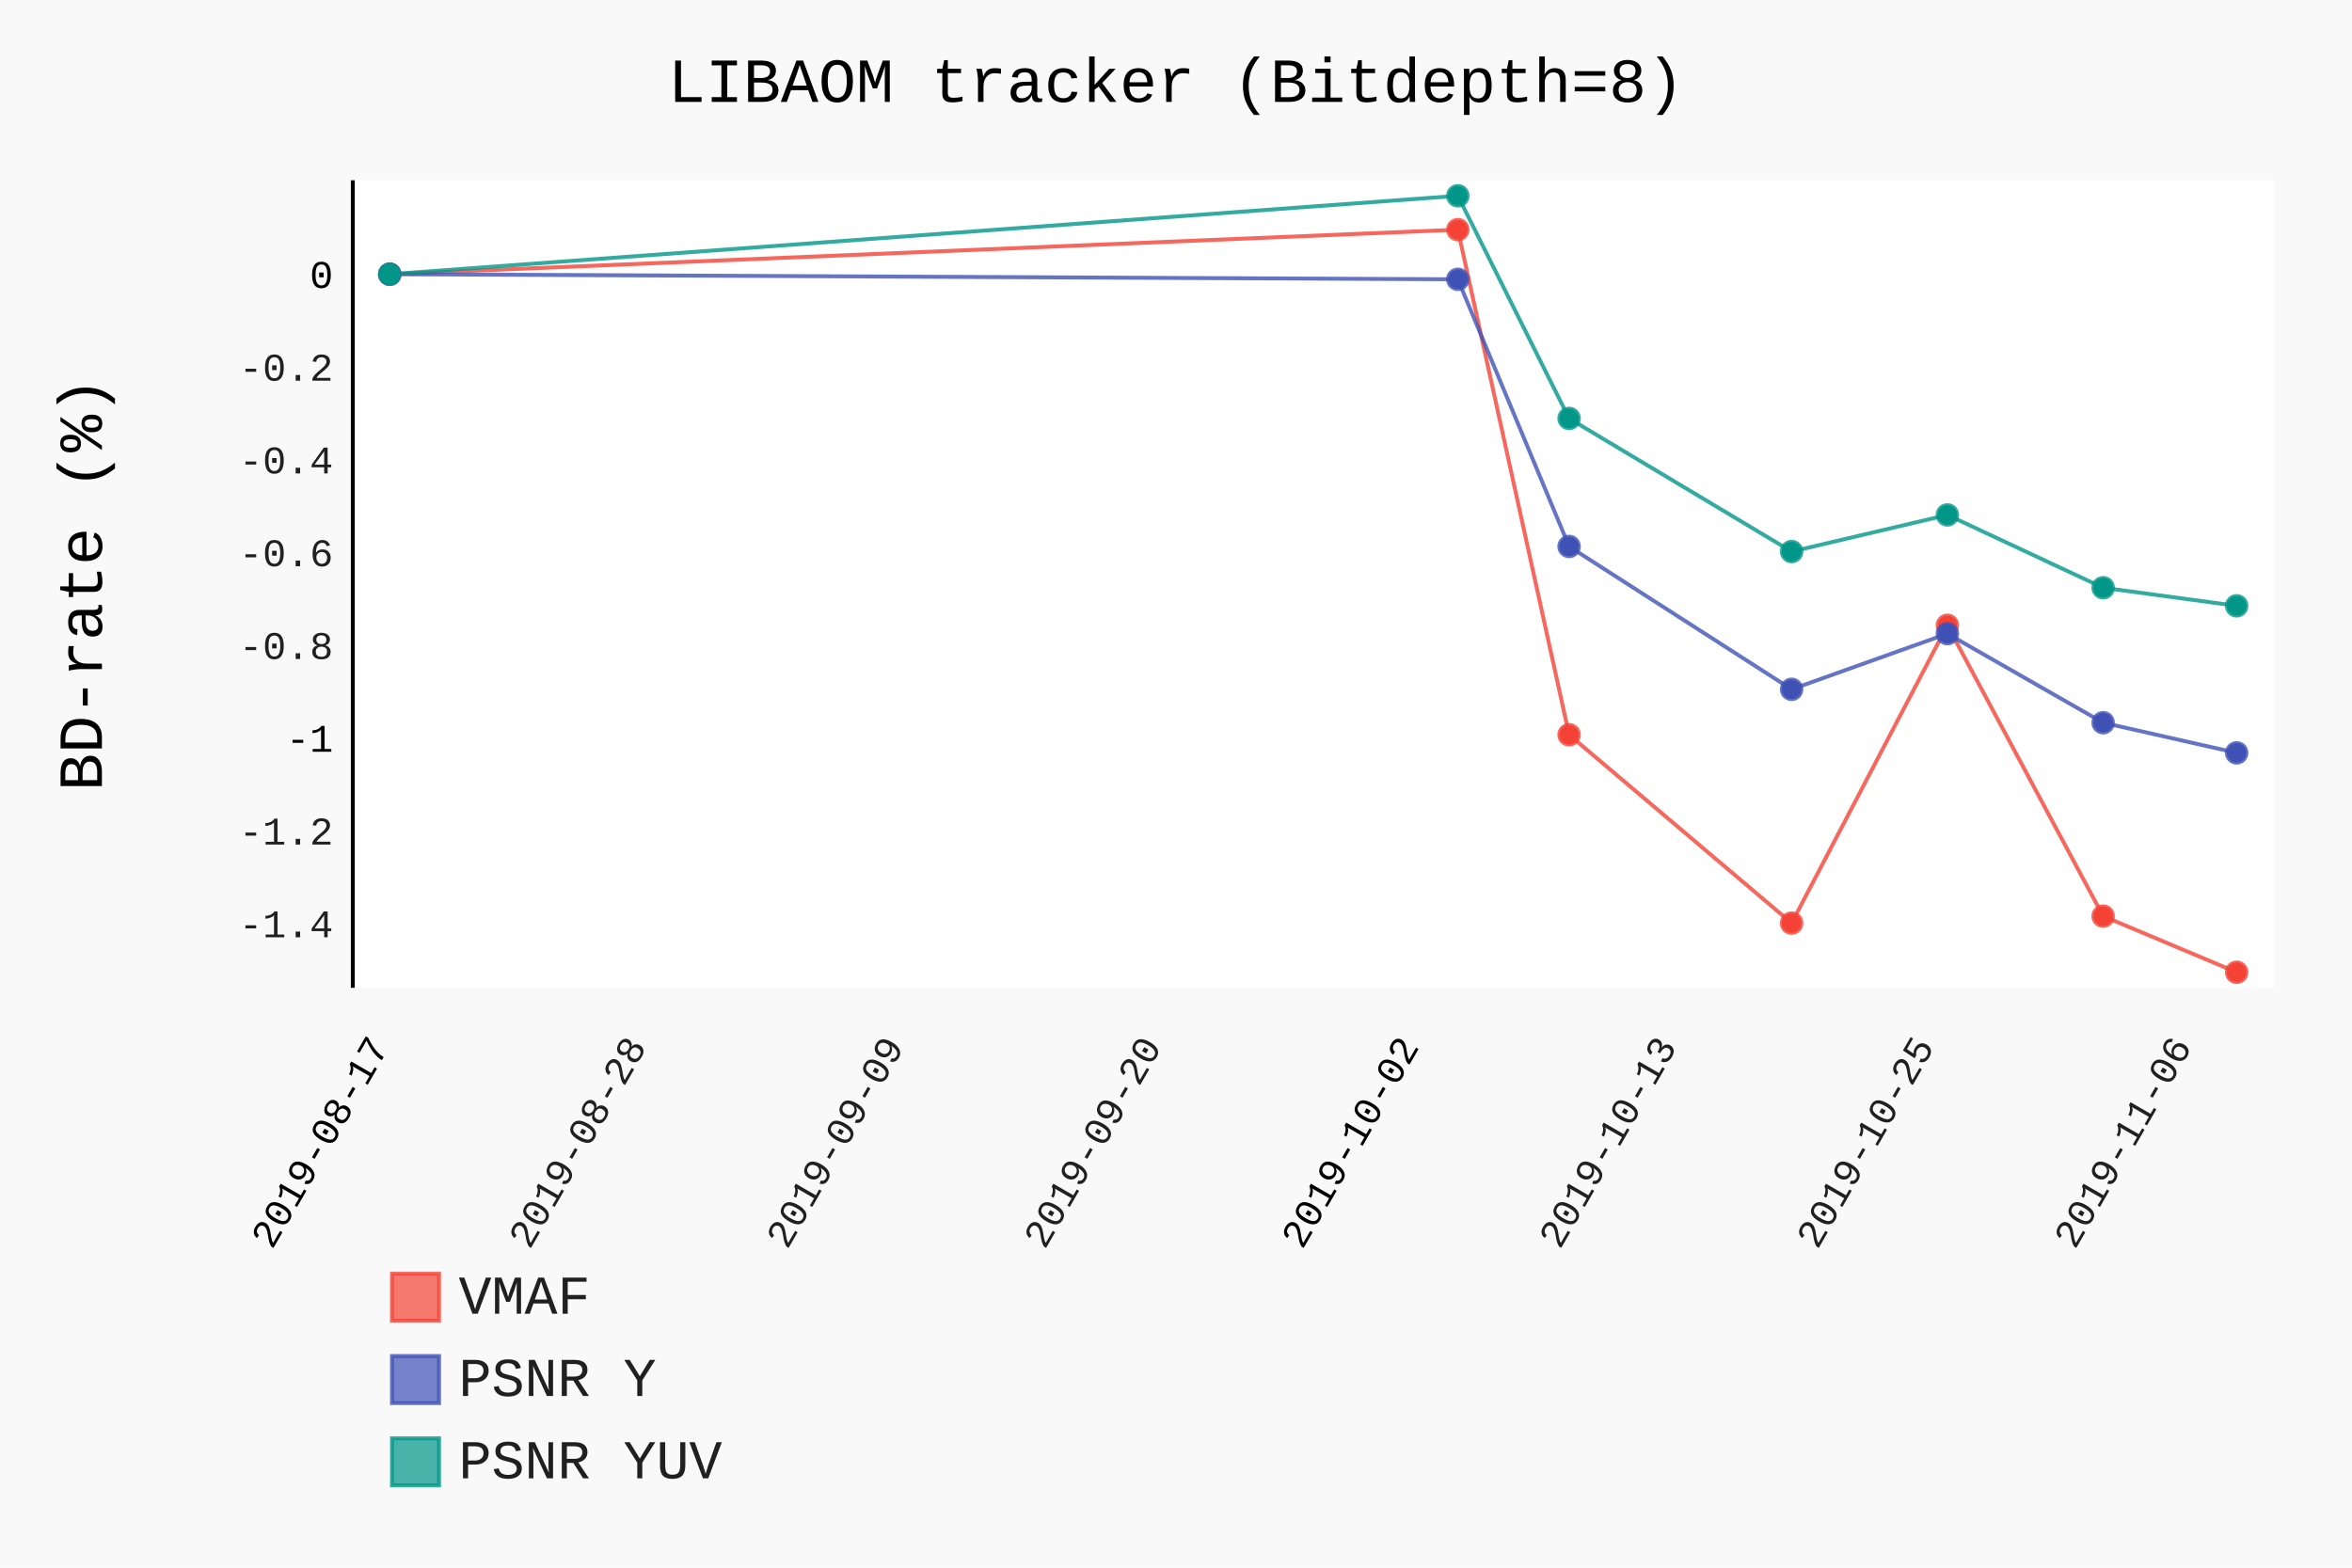
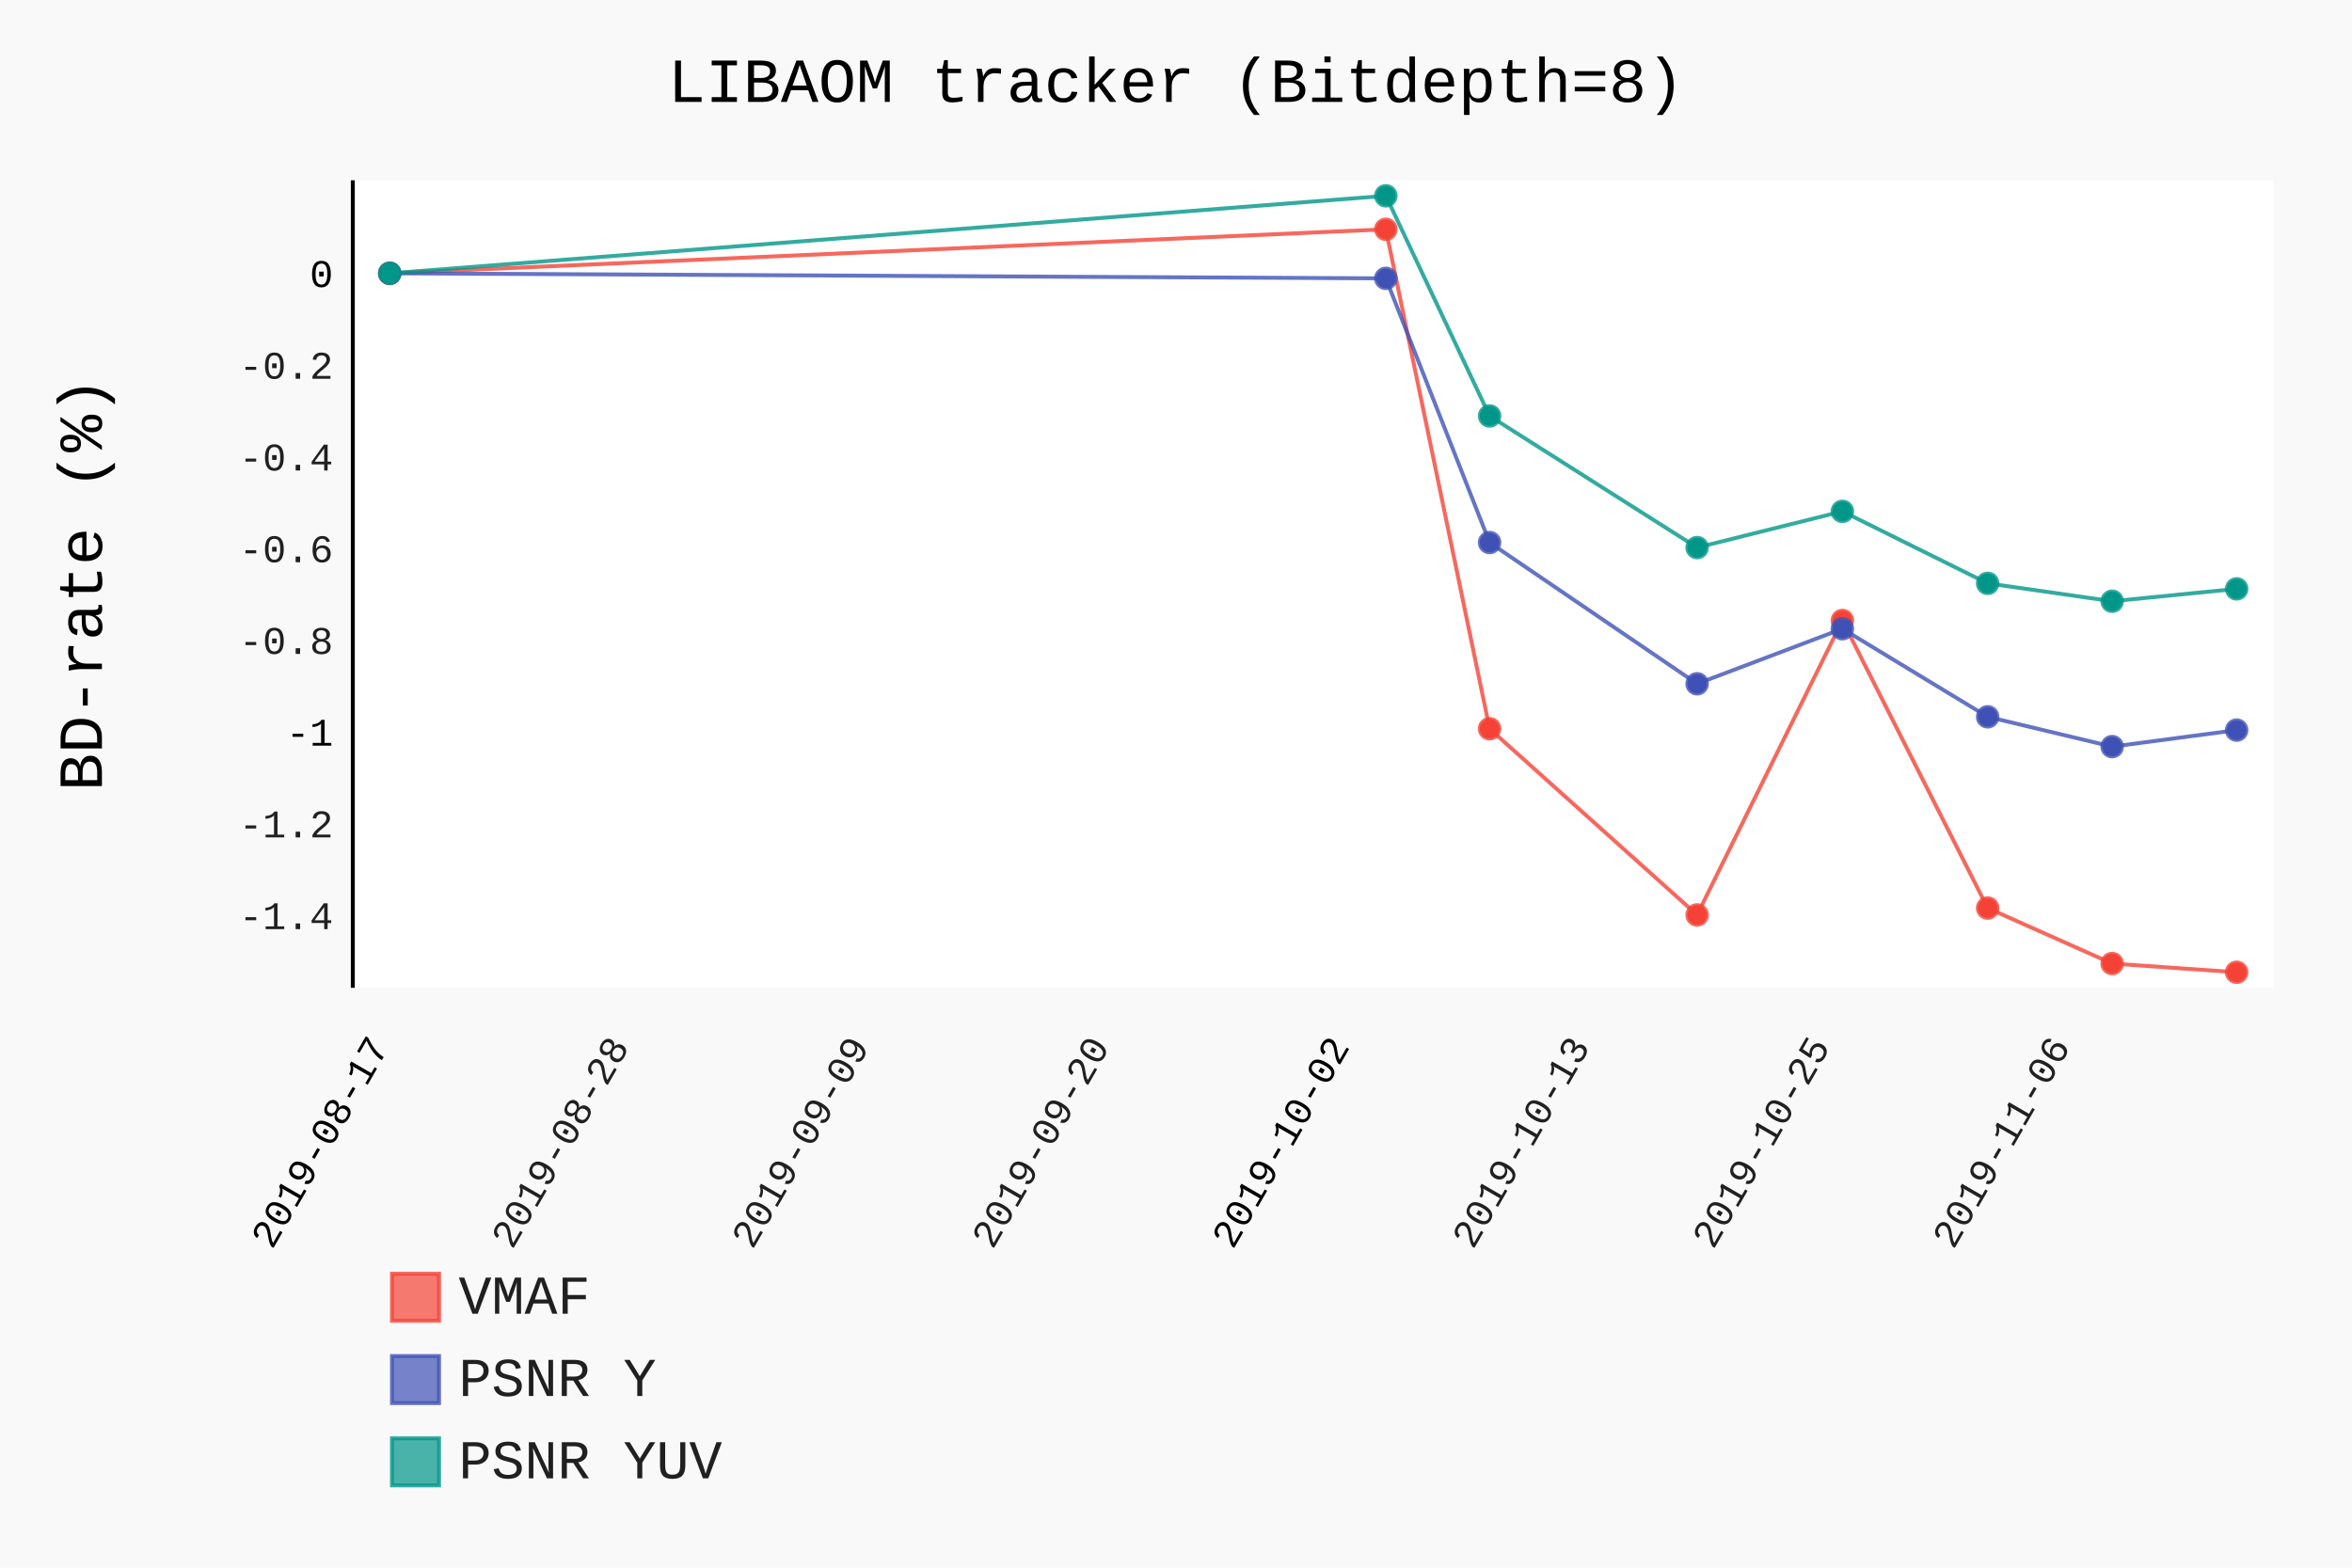
- <svg xmlns="http://www.w3.org/2000/svg" class="pygal-chart" id="chart-b452d7fc-cb05-4ec4-8224-08b98bbc4a3a" viewBox="0 0 600 400">
+ <svg xmlns="http://www.w3.org/2000/svg" class="pygal-chart" id="chart-ed2e4fee-1f90-41e0-b9ff-7b177a95ac5b" viewBox="0 0 600 400">
  <defs>
-     <style type="text/css">#chart-b452d7fc-cb05-4ec4-8224-08b98bbc4a3a{-webkit-user-select:none;-webkit-font-smoothing:antialiased;font-family:Consolas,"Liberation Mono",Menlo,Courier,monospace}#chart-b452d7fc-cb05-4ec4-8224-08b98bbc4a3a .title{font-family:Consolas,"Liberation Mono",Menlo,Courier,monospace;font-size:16px}#chart-b452d7fc-cb05-4ec4-8224-08b98bbc4a3a .legends .legend text{font-family:Consolas,"Liberation Mono",Menlo,Courier,monospace;font-size:14px}#chart-b452d7fc-cb05-4ec4-8224-08b98bbc4a3a .axis text{font-family:Consolas,"Liberation Mono",Menlo,Courier,monospace;font-size:10px}#chart-b452d7fc-cb05-4ec4-8224-08b98bbc4a3a .axis text.major{font-family:Consolas,"Liberation Mono",Menlo,Courier,monospace;font-size:10px}#chart-b452d7fc-cb05-4ec4-8224-08b98bbc4a3a .text-overlay text.value{font-family:Consolas,"Liberation Mono",Menlo,Courier,monospace;font-size:16px}#chart-b452d7fc-cb05-4ec4-8224-08b98bbc4a3a .text-overlay text.label{font-family:Consolas,"Liberation Mono",Menlo,Courier,monospace;font-size:10px}#chart-b452d7fc-cb05-4ec4-8224-08b98bbc4a3a .tooltip{font-family:Consolas,"Liberation Mono",Menlo,Courier,monospace;font-size:14px}#chart-b452d7fc-cb05-4ec4-8224-08b98bbc4a3a text.no_data{font-family:Consolas,"Liberation Mono",Menlo,Courier,monospace;font-size:64px}
- #chart-b452d7fc-cb05-4ec4-8224-08b98bbc4a3a{background-color:rgba(249,249,249,1)}#chart-b452d7fc-cb05-4ec4-8224-08b98bbc4a3a path,#chart-b452d7fc-cb05-4ec4-8224-08b98bbc4a3a line,#chart-b452d7fc-cb05-4ec4-8224-08b98bbc4a3a rect,#chart-b452d7fc-cb05-4ec4-8224-08b98bbc4a3a circle{-webkit-transition:150ms;-moz-transition:150ms;transition:150ms}#chart-b452d7fc-cb05-4ec4-8224-08b98bbc4a3a .graph &gt; .background{fill:rgba(249,249,249,1)}#chart-b452d7fc-cb05-4ec4-8224-08b98bbc4a3a .plot &gt; .background{fill:rgba(255,255,255,1)}#chart-b452d7fc-cb05-4ec4-8224-08b98bbc4a3a .graph{fill:rgba(0,0,0,.87)}#chart-b452d7fc-cb05-4ec4-8224-08b98bbc4a3a text.no_data{fill:rgba(0,0,0,1)}#chart-b452d7fc-cb05-4ec4-8224-08b98bbc4a3a .title{fill:rgba(0,0,0,1)}#chart-b452d7fc-cb05-4ec4-8224-08b98bbc4a3a .legends .legend text{fill:rgba(0,0,0,.87)}#chart-b452d7fc-cb05-4ec4-8224-08b98bbc4a3a .legends .legend:hover text{fill:rgba(0,0,0,1)}#chart-b452d7fc-cb05-4ec4-8224-08b98bbc4a3a .axis .line{stroke:rgba(0,0,0,1)}#chart-b452d7fc-cb05-4ec4-8224-08b98bbc4a3a .axis .guide.line{stroke:rgba(0,0,0,.54)}#chart-b452d7fc-cb05-4ec4-8224-08b98bbc4a3a .axis .major.line{stroke:rgba(0,0,0,.87)}#chart-b452d7fc-cb05-4ec4-8224-08b98bbc4a3a .axis text.major{fill:rgba(0,0,0,1)}#chart-b452d7fc-cb05-4ec4-8224-08b98bbc4a3a .axis.y .guides:hover .guide.line,#chart-b452d7fc-cb05-4ec4-8224-08b98bbc4a3a .line-graph .axis.x .guides:hover .guide.line,#chart-b452d7fc-cb05-4ec4-8224-08b98bbc4a3a .stackedline-graph .axis.x .guides:hover .guide.line,#chart-b452d7fc-cb05-4ec4-8224-08b98bbc4a3a .xy-graph .axis.x .guides:hover .guide.line{stroke:rgba(0,0,0,1)}#chart-b452d7fc-cb05-4ec4-8224-08b98bbc4a3a .axis .guides:hover text{fill:rgba(0,0,0,1)}#chart-b452d7fc-cb05-4ec4-8224-08b98bbc4a3a .reactive{fill-opacity:.7;stroke-opacity:.8}#chart-b452d7fc-cb05-4ec4-8224-08b98bbc4a3a .ci{stroke:rgba(0,0,0,.87)}#chart-b452d7fc-cb05-4ec4-8224-08b98bbc4a3a .reactive.active,#chart-b452d7fc-cb05-4ec4-8224-08b98bbc4a3a .active .reactive{fill-opacity:.8;stroke-opacity:.9;stroke-width:4}#chart-b452d7fc-cb05-4ec4-8224-08b98bbc4a3a .ci .reactive.active{stroke-width:1.5}#chart-b452d7fc-cb05-4ec4-8224-08b98bbc4a3a .series text{fill:rgba(0,0,0,1)}#chart-b452d7fc-cb05-4ec4-8224-08b98bbc4a3a .tooltip rect{fill:rgba(255,255,255,1);stroke:rgba(0,0,0,1);-webkit-transition:opacity 150ms;-moz-transition:opacity 150ms;transition:opacity 150ms}#chart-b452d7fc-cb05-4ec4-8224-08b98bbc4a3a .tooltip .label{fill:rgba(0,0,0,.87)}#chart-b452d7fc-cb05-4ec4-8224-08b98bbc4a3a .tooltip .label{fill:rgba(0,0,0,.87)}#chart-b452d7fc-cb05-4ec4-8224-08b98bbc4a3a .tooltip .legend{font-size:.8em;fill:rgba(0,0,0,.54)}#chart-b452d7fc-cb05-4ec4-8224-08b98bbc4a3a .tooltip .x_label{font-size:.6em;fill:rgba(0,0,0,1)}#chart-b452d7fc-cb05-4ec4-8224-08b98bbc4a3a .tooltip .xlink{font-size:.5em;text-decoration:underline}#chart-b452d7fc-cb05-4ec4-8224-08b98bbc4a3a .tooltip .value{font-size:1.5em}#chart-b452d7fc-cb05-4ec4-8224-08b98bbc4a3a .bound{font-size:.5em}#chart-b452d7fc-cb05-4ec4-8224-08b98bbc4a3a .max-value{font-size:.75em;fill:rgba(0,0,0,.54)}#chart-b452d7fc-cb05-4ec4-8224-08b98bbc4a3a .map-element{fill:rgba(255,255,255,1);stroke:rgba(0,0,0,.54) !important}#chart-b452d7fc-cb05-4ec4-8224-08b98bbc4a3a .map-element .reactive{fill-opacity:inherit;stroke-opacity:inherit}#chart-b452d7fc-cb05-4ec4-8224-08b98bbc4a3a .color-0,#chart-b452d7fc-cb05-4ec4-8224-08b98bbc4a3a .color-0 a:visited{stroke:#F44336;fill:#F44336}#chart-b452d7fc-cb05-4ec4-8224-08b98bbc4a3a .color-1,#chart-b452d7fc-cb05-4ec4-8224-08b98bbc4a3a .color-1 a:visited{stroke:#3F51B5;fill:#3F51B5}#chart-b452d7fc-cb05-4ec4-8224-08b98bbc4a3a .color-2,#chart-b452d7fc-cb05-4ec4-8224-08b98bbc4a3a .color-2 a:visited{stroke:#009688;fill:#009688}#chart-b452d7fc-cb05-4ec4-8224-08b98bbc4a3a .text-overlay .color-0 text{fill:black}#chart-b452d7fc-cb05-4ec4-8224-08b98bbc4a3a .text-overlay .color-1 text{fill:black}#chart-b452d7fc-cb05-4ec4-8224-08b98bbc4a3a .text-overlay .color-2 text{fill:black}
- #chart-b452d7fc-cb05-4ec4-8224-08b98bbc4a3a text.no_data{text-anchor:middle}#chart-b452d7fc-cb05-4ec4-8224-08b98bbc4a3a .guide.line{fill:none}#chart-b452d7fc-cb05-4ec4-8224-08b98bbc4a3a .centered{text-anchor:middle}#chart-b452d7fc-cb05-4ec4-8224-08b98bbc4a3a .title{text-anchor:middle}#chart-b452d7fc-cb05-4ec4-8224-08b98bbc4a3a .legends .legend text{fill-opacity:1}#chart-b452d7fc-cb05-4ec4-8224-08b98bbc4a3a .axis.x text{text-anchor:middle}#chart-b452d7fc-cb05-4ec4-8224-08b98bbc4a3a .axis.x:not(.web) text[transform]{text-anchor:start}#chart-b452d7fc-cb05-4ec4-8224-08b98bbc4a3a .axis.x:not(.web) text[transform].backwards{text-anchor:end}#chart-b452d7fc-cb05-4ec4-8224-08b98bbc4a3a .axis.y text{text-anchor:end}#chart-b452d7fc-cb05-4ec4-8224-08b98bbc4a3a .axis.y text[transform].backwards{text-anchor:start}#chart-b452d7fc-cb05-4ec4-8224-08b98bbc4a3a .axis.y2 text{text-anchor:start}#chart-b452d7fc-cb05-4ec4-8224-08b98bbc4a3a .axis.y2 text[transform].backwards{text-anchor:end}#chart-b452d7fc-cb05-4ec4-8224-08b98bbc4a3a .axis .guide.line{stroke-dasharray:4,4}#chart-b452d7fc-cb05-4ec4-8224-08b98bbc4a3a .axis .major.guide.line{stroke-dasharray:6,6}#chart-b452d7fc-cb05-4ec4-8224-08b98bbc4a3a .horizontal .axis.y .guide.line,#chart-b452d7fc-cb05-4ec4-8224-08b98bbc4a3a .horizontal .axis.y2 .guide.line,#chart-b452d7fc-cb05-4ec4-8224-08b98bbc4a3a .vertical .axis.x .guide.line{opacity:0}#chart-b452d7fc-cb05-4ec4-8224-08b98bbc4a3a .horizontal .axis.always_show .guide.line,#chart-b452d7fc-cb05-4ec4-8224-08b98bbc4a3a .vertical .axis.always_show .guide.line{opacity:1 !important}#chart-b452d7fc-cb05-4ec4-8224-08b98bbc4a3a .axis.y .guides:hover .guide.line,#chart-b452d7fc-cb05-4ec4-8224-08b98bbc4a3a .axis.y2 .guides:hover .guide.line,#chart-b452d7fc-cb05-4ec4-8224-08b98bbc4a3a .axis.x .guides:hover .guide.line{opacity:1}#chart-b452d7fc-cb05-4ec4-8224-08b98bbc4a3a .axis .guides:hover text{opacity:1}#chart-b452d7fc-cb05-4ec4-8224-08b98bbc4a3a .nofill{fill:none}#chart-b452d7fc-cb05-4ec4-8224-08b98bbc4a3a .subtle-fill{fill-opacity:.2}#chart-b452d7fc-cb05-4ec4-8224-08b98bbc4a3a .dot{stroke-width:1px;fill-opacity:1}#chart-b452d7fc-cb05-4ec4-8224-08b98bbc4a3a .dot.active{stroke-width:5px}#chart-b452d7fc-cb05-4ec4-8224-08b98bbc4a3a .dot.negative{fill:transparent}#chart-b452d7fc-cb05-4ec4-8224-08b98bbc4a3a text,#chart-b452d7fc-cb05-4ec4-8224-08b98bbc4a3a tspan{stroke:none !important}#chart-b452d7fc-cb05-4ec4-8224-08b98bbc4a3a .series text.active{opacity:1}#chart-b452d7fc-cb05-4ec4-8224-08b98bbc4a3a .tooltip rect{fill-opacity:.95;stroke-width:.5}#chart-b452d7fc-cb05-4ec4-8224-08b98bbc4a3a .tooltip text{fill-opacity:1}#chart-b452d7fc-cb05-4ec4-8224-08b98bbc4a3a .showable{visibility:hidden}#chart-b452d7fc-cb05-4ec4-8224-08b98bbc4a3a .showable.shown{visibility:visible}#chart-b452d7fc-cb05-4ec4-8224-08b98bbc4a3a .gauge-background{fill:rgba(229,229,229,1);stroke:none}#chart-b452d7fc-cb05-4ec4-8224-08b98bbc4a3a .bg-lines{stroke:rgba(249,249,249,1);stroke-width:2px}</style>
+     <style type="text/css">#chart-ed2e4fee-1f90-41e0-b9ff-7b177a95ac5b{-webkit-user-select:none;-webkit-font-smoothing:antialiased;font-family:Consolas,"Liberation Mono",Menlo,Courier,monospace}#chart-ed2e4fee-1f90-41e0-b9ff-7b177a95ac5b .title{font-family:Consolas,"Liberation Mono",Menlo,Courier,monospace;font-size:16px}#chart-ed2e4fee-1f90-41e0-b9ff-7b177a95ac5b .legends .legend text{font-family:Consolas,"Liberation Mono",Menlo,Courier,monospace;font-size:14px}#chart-ed2e4fee-1f90-41e0-b9ff-7b177a95ac5b .axis text{font-family:Consolas,"Liberation Mono",Menlo,Courier,monospace;font-size:10px}#chart-ed2e4fee-1f90-41e0-b9ff-7b177a95ac5b .axis text.major{font-family:Consolas,"Liberation Mono",Menlo,Courier,monospace;font-size:10px}#chart-ed2e4fee-1f90-41e0-b9ff-7b177a95ac5b .text-overlay text.value{font-family:Consolas,"Liberation Mono",Menlo,Courier,monospace;font-size:16px}#chart-ed2e4fee-1f90-41e0-b9ff-7b177a95ac5b .text-overlay text.label{font-family:Consolas,"Liberation Mono",Menlo,Courier,monospace;font-size:10px}#chart-ed2e4fee-1f90-41e0-b9ff-7b177a95ac5b .tooltip{font-family:Consolas,"Liberation Mono",Menlo,Courier,monospace;font-size:14px}#chart-ed2e4fee-1f90-41e0-b9ff-7b177a95ac5b text.no_data{font-family:Consolas,"Liberation Mono",Menlo,Courier,monospace;font-size:64px}
+ #chart-ed2e4fee-1f90-41e0-b9ff-7b177a95ac5b{background-color:rgba(249,249,249,1)}#chart-ed2e4fee-1f90-41e0-b9ff-7b177a95ac5b path,#chart-ed2e4fee-1f90-41e0-b9ff-7b177a95ac5b line,#chart-ed2e4fee-1f90-41e0-b9ff-7b177a95ac5b rect,#chart-ed2e4fee-1f90-41e0-b9ff-7b177a95ac5b circle{-webkit-transition:150ms;-moz-transition:150ms;transition:150ms}#chart-ed2e4fee-1f90-41e0-b9ff-7b177a95ac5b .graph &gt; .background{fill:rgba(249,249,249,1)}#chart-ed2e4fee-1f90-41e0-b9ff-7b177a95ac5b .plot &gt; .background{fill:rgba(255,255,255,1)}#chart-ed2e4fee-1f90-41e0-b9ff-7b177a95ac5b .graph{fill:rgba(0,0,0,.87)}#chart-ed2e4fee-1f90-41e0-b9ff-7b177a95ac5b text.no_data{fill:rgba(0,0,0,1)}#chart-ed2e4fee-1f90-41e0-b9ff-7b177a95ac5b .title{fill:rgba(0,0,0,1)}#chart-ed2e4fee-1f90-41e0-b9ff-7b177a95ac5b .legends .legend text{fill:rgba(0,0,0,.87)}#chart-ed2e4fee-1f90-41e0-b9ff-7b177a95ac5b .legends .legend:hover text{fill:rgba(0,0,0,1)}#chart-ed2e4fee-1f90-41e0-b9ff-7b177a95ac5b .axis .line{stroke:rgba(0,0,0,1)}#chart-ed2e4fee-1f90-41e0-b9ff-7b177a95ac5b .axis .guide.line{stroke:rgba(0,0,0,.54)}#chart-ed2e4fee-1f90-41e0-b9ff-7b177a95ac5b .axis .major.line{stroke:rgba(0,0,0,.87)}#chart-ed2e4fee-1f90-41e0-b9ff-7b177a95ac5b .axis text.major{fill:rgba(0,0,0,1)}#chart-ed2e4fee-1f90-41e0-b9ff-7b177a95ac5b .axis.y .guides:hover .guide.line,#chart-ed2e4fee-1f90-41e0-b9ff-7b177a95ac5b .line-graph .axis.x .guides:hover .guide.line,#chart-ed2e4fee-1f90-41e0-b9ff-7b177a95ac5b .stackedline-graph .axis.x .guides:hover .guide.line,#chart-ed2e4fee-1f90-41e0-b9ff-7b177a95ac5b .xy-graph .axis.x .guides:hover .guide.line{stroke:rgba(0,0,0,1)}#chart-ed2e4fee-1f90-41e0-b9ff-7b177a95ac5b .axis .guides:hover text{fill:rgba(0,0,0,1)}#chart-ed2e4fee-1f90-41e0-b9ff-7b177a95ac5b .reactive{fill-opacity:.7;stroke-opacity:.8}#chart-ed2e4fee-1f90-41e0-b9ff-7b177a95ac5b .ci{stroke:rgba(0,0,0,.87)}#chart-ed2e4fee-1f90-41e0-b9ff-7b177a95ac5b .reactive.active,#chart-ed2e4fee-1f90-41e0-b9ff-7b177a95ac5b .active .reactive{fill-opacity:.8;stroke-opacity:.9;stroke-width:4}#chart-ed2e4fee-1f90-41e0-b9ff-7b177a95ac5b .ci .reactive.active{stroke-width:1.5}#chart-ed2e4fee-1f90-41e0-b9ff-7b177a95ac5b .series text{fill:rgba(0,0,0,1)}#chart-ed2e4fee-1f90-41e0-b9ff-7b177a95ac5b .tooltip rect{fill:rgba(255,255,255,1);stroke:rgba(0,0,0,1);-webkit-transition:opacity 150ms;-moz-transition:opacity 150ms;transition:opacity 150ms}#chart-ed2e4fee-1f90-41e0-b9ff-7b177a95ac5b .tooltip .label{fill:rgba(0,0,0,.87)}#chart-ed2e4fee-1f90-41e0-b9ff-7b177a95ac5b .tooltip .label{fill:rgba(0,0,0,.87)}#chart-ed2e4fee-1f90-41e0-b9ff-7b177a95ac5b .tooltip .legend{font-size:.8em;fill:rgba(0,0,0,.54)}#chart-ed2e4fee-1f90-41e0-b9ff-7b177a95ac5b .tooltip .x_label{font-size:.6em;fill:rgba(0,0,0,1)}#chart-ed2e4fee-1f90-41e0-b9ff-7b177a95ac5b .tooltip .xlink{font-size:.5em;text-decoration:underline}#chart-ed2e4fee-1f90-41e0-b9ff-7b177a95ac5b .tooltip .value{font-size:1.5em}#chart-ed2e4fee-1f90-41e0-b9ff-7b177a95ac5b .bound{font-size:.5em}#chart-ed2e4fee-1f90-41e0-b9ff-7b177a95ac5b .max-value{font-size:.75em;fill:rgba(0,0,0,.54)}#chart-ed2e4fee-1f90-41e0-b9ff-7b177a95ac5b .map-element{fill:rgba(255,255,255,1);stroke:rgba(0,0,0,.54) !important}#chart-ed2e4fee-1f90-41e0-b9ff-7b177a95ac5b .map-element .reactive{fill-opacity:inherit;stroke-opacity:inherit}#chart-ed2e4fee-1f90-41e0-b9ff-7b177a95ac5b .color-0,#chart-ed2e4fee-1f90-41e0-b9ff-7b177a95ac5b .color-0 a:visited{stroke:#F44336;fill:#F44336}#chart-ed2e4fee-1f90-41e0-b9ff-7b177a95ac5b .color-1,#chart-ed2e4fee-1f90-41e0-b9ff-7b177a95ac5b .color-1 a:visited{stroke:#3F51B5;fill:#3F51B5}#chart-ed2e4fee-1f90-41e0-b9ff-7b177a95ac5b .color-2,#chart-ed2e4fee-1f90-41e0-b9ff-7b177a95ac5b .color-2 a:visited{stroke:#009688;fill:#009688}#chart-ed2e4fee-1f90-41e0-b9ff-7b177a95ac5b .text-overlay .color-0 text{fill:black}#chart-ed2e4fee-1f90-41e0-b9ff-7b177a95ac5b .text-overlay .color-1 text{fill:black}#chart-ed2e4fee-1f90-41e0-b9ff-7b177a95ac5b .text-overlay .color-2 text{fill:black}
+ #chart-ed2e4fee-1f90-41e0-b9ff-7b177a95ac5b text.no_data{text-anchor:middle}#chart-ed2e4fee-1f90-41e0-b9ff-7b177a95ac5b .guide.line{fill:none}#chart-ed2e4fee-1f90-41e0-b9ff-7b177a95ac5b .centered{text-anchor:middle}#chart-ed2e4fee-1f90-41e0-b9ff-7b177a95ac5b .title{text-anchor:middle}#chart-ed2e4fee-1f90-41e0-b9ff-7b177a95ac5b .legends .legend text{fill-opacity:1}#chart-ed2e4fee-1f90-41e0-b9ff-7b177a95ac5b .axis.x text{text-anchor:middle}#chart-ed2e4fee-1f90-41e0-b9ff-7b177a95ac5b .axis.x:not(.web) text[transform]{text-anchor:start}#chart-ed2e4fee-1f90-41e0-b9ff-7b177a95ac5b .axis.x:not(.web) text[transform].backwards{text-anchor:end}#chart-ed2e4fee-1f90-41e0-b9ff-7b177a95ac5b .axis.y text{text-anchor:end}#chart-ed2e4fee-1f90-41e0-b9ff-7b177a95ac5b .axis.y text[transform].backwards{text-anchor:start}#chart-ed2e4fee-1f90-41e0-b9ff-7b177a95ac5b .axis.y2 text{text-anchor:start}#chart-ed2e4fee-1f90-41e0-b9ff-7b177a95ac5b .axis.y2 text[transform].backwards{text-anchor:end}#chart-ed2e4fee-1f90-41e0-b9ff-7b177a95ac5b .axis .guide.line{stroke-dasharray:4,4}#chart-ed2e4fee-1f90-41e0-b9ff-7b177a95ac5b .axis .major.guide.line{stroke-dasharray:6,6}#chart-ed2e4fee-1f90-41e0-b9ff-7b177a95ac5b .horizontal .axis.y .guide.line,#chart-ed2e4fee-1f90-41e0-b9ff-7b177a95ac5b .horizontal .axis.y2 .guide.line,#chart-ed2e4fee-1f90-41e0-b9ff-7b177a95ac5b .vertical .axis.x .guide.line{opacity:0}#chart-ed2e4fee-1f90-41e0-b9ff-7b177a95ac5b .horizontal .axis.always_show .guide.line,#chart-ed2e4fee-1f90-41e0-b9ff-7b177a95ac5b .vertical .axis.always_show .guide.line{opacity:1 !important}#chart-ed2e4fee-1f90-41e0-b9ff-7b177a95ac5b .axis.y .guides:hover .guide.line,#chart-ed2e4fee-1f90-41e0-b9ff-7b177a95ac5b .axis.y2 .guides:hover .guide.line,#chart-ed2e4fee-1f90-41e0-b9ff-7b177a95ac5b .axis.x .guides:hover .guide.line{opacity:1}#chart-ed2e4fee-1f90-41e0-b9ff-7b177a95ac5b .axis .guides:hover text{opacity:1}#chart-ed2e4fee-1f90-41e0-b9ff-7b177a95ac5b .nofill{fill:none}#chart-ed2e4fee-1f90-41e0-b9ff-7b177a95ac5b .subtle-fill{fill-opacity:.2}#chart-ed2e4fee-1f90-41e0-b9ff-7b177a95ac5b .dot{stroke-width:1px;fill-opacity:1}#chart-ed2e4fee-1f90-41e0-b9ff-7b177a95ac5b .dot.active{stroke-width:5px}#chart-ed2e4fee-1f90-41e0-b9ff-7b177a95ac5b .dot.negative{fill:transparent}#chart-ed2e4fee-1f90-41e0-b9ff-7b177a95ac5b text,#chart-ed2e4fee-1f90-41e0-b9ff-7b177a95ac5b tspan{stroke:none !important}#chart-ed2e4fee-1f90-41e0-b9ff-7b177a95ac5b .series text.active{opacity:1}#chart-ed2e4fee-1f90-41e0-b9ff-7b177a95ac5b .tooltip rect{fill-opacity:.95;stroke-width:.5}#chart-ed2e4fee-1f90-41e0-b9ff-7b177a95ac5b .tooltip text{fill-opacity:1}#chart-ed2e4fee-1f90-41e0-b9ff-7b177a95ac5b .showable{visibility:hidden}#chart-ed2e4fee-1f90-41e0-b9ff-7b177a95ac5b .showable.shown{visibility:visible}#chart-ed2e4fee-1f90-41e0-b9ff-7b177a95ac5b .gauge-background{fill:rgba(229,229,229,1);stroke:none}#chart-ed2e4fee-1f90-41e0-b9ff-7b177a95ac5b .bg-lines{stroke:rgba(249,249,249,1);stroke-width:2px}</style>
  </defs>
  <g class="graph datetimeline-graph vertical">
    <rect class="background" height="400" width="600" x="0" y="0" />
    <g class="plot" transform="translate(90, 46)">
      <rect class="background" height="206.038" width="490.0" x="0" y="0" />
      <g class="axis y">
        <g class="guides">
-           <text class="" x="-5" y="193.15">-1.4</text>
+           <text class="" x="-5" y="191.066">-1.4</text>
        </g>
        <g class="guides">
-           <text class="" x="-5" y="169.48">-1.2</text>
+           <text class="" x="-5" y="167.662">-1.2</text>
        </g>
        <g class="guides">
-           <text class="major" x="-5" y="145.811">-1</text>
+           <text class="major" x="-5" y="144.258">-1</text>
        </g>
        <g class="guides">
-           <text class="" x="-5" y="122.141">-0.8</text>
+           <text class="" x="-5" y="120.854">-0.8</text>
        </g>
        <g class="guides">
-           <text class="" x="-5" y="98.472">-0.6</text>
+           <text class="" x="-5" y="97.45">-0.6</text>
        </g>
        <g class="guides">
-           <text class="" x="-5" y="74.802">-0.4</text>
+           <text class="" x="-5" y="74.046">-0.4</text>
        </g>
        <g class="guides">
-           <text class="" x="-5" y="51.133">-0.2</text>
+           <text class="" x="-5" y="50.642">-0.2</text>
        </g>
        <g class="guides">
-           <text class="major" x="-5" y="27.463">0</text>
+           <text class="major" x="-5" y="27.239">0</text>
        </g>
      </g>
      <g class="axis x">
        <path class="line" d="M0 0 v206.038" />
        <g class="guides">
          <path class="major guide line" d="M9.423 0 v206.038" />
          <text class="major backwards" transform="rotate(300 9.423077 221.0385)" x="9.423" y="221.038">2019-08-17</text>
        </g>
        <g class="guides">
-           <path class="guide line" d="M75.124 0 v206.038" />
-           <text class="backwards" transform="rotate(300 75.12391 221.0385)" x="75.124" y="221.038">2019-08-28</text>
+           <path class="guide line" d="M70.695 0 v206.038" />
+           <text class="backwards" transform="rotate(300 70.69464 221.0385)" x="70.695" y="221.038">2019-08-28</text>
        </g>
        <g class="guides">
-           <path class="guide line" d="M140.825 0 v206.038" />
-           <text class="backwards" transform="rotate(300 140.8248 221.0385)" x="140.825" y="221.038">2019-09-09</text>
+           <path class="guide line" d="M131.966 0 v206.038" />
+           <text class="backwards" transform="rotate(300 131.9662 221.0385)" x="131.966" y="221.038">2019-09-09</text>
        </g>
        <g class="guides">
-           <path class="guide line" d="M206.526 0 v206.038" />
-           <text class="backwards" transform="rotate(300 206.5256 221.0385)" x="206.526" y="221.038">2019-09-20</text>
+           <path class="guide line" d="M193.238 0 v206.038" />
+           <text class="backwards" transform="rotate(300 193.2378 221.0385)" x="193.238" y="221.038">2019-09-20</text>
        </g>
        <g class="guides">
-           <path class="major guide line" d="M272.226 0 v206.038" />
-           <text class="major backwards" transform="rotate(300 272.2264 221.0385)" x="272.226" y="221.038">2019-10-02</text>
+           <path class="major guide line" d="M254.509 0 v206.038" />
+           <text class="major backwards" transform="rotate(300 254.5093 221.0385)" x="254.509" y="221.038">2019-10-02</text>
        </g>
        <g class="guides">
-           <path class="guide line" d="M337.927 0 v206.038" />
-           <text class="backwards" transform="rotate(300 337.9273 221.0385)" x="337.927" y="221.038">2019-10-13</text>
+           <path class="guide line" d="M315.781 0 v206.038" />
+           <text class="backwards" transform="rotate(300 315.7809 221.0385)" x="315.781" y="221.038">2019-10-13</text>
        </g>
        <g class="guides">
-           <path class="guide line" d="M403.628 0 v206.038" />
-           <text class="backwards" transform="rotate(300 403.6281 221.0385)" x="403.628" y="221.038">2019-10-25</text>
+           <path class="guide line" d="M377.052 0 v206.038" />
+           <text class="backwards" transform="rotate(300 377.0525 221.0385)" x="377.052" y="221.038">2019-10-25</text>
        </g>
        <g class="guides">
-           <path class="guide line" d="M469.329 0 v206.038" />
-           <text class="backwards" transform="rotate(300 469.3289 221.0385)" x="469.329" y="221.038">2019-11-06</text>
+           <path class="guide line" d="M438.324 0 v206.038" />
+           <text class="backwards" transform="rotate(300 438.324 221.0385)" x="438.324" y="221.038">2019-11-06</text>
        </g>
      </g>
      <g class="series serie-0 color-0">
-         <path class="line reactive nofill" d="M9.423 23.963 L281.898 12.602 310.28 141.482 367.046 189.531 406.782 113.552 446.518 187.756 480.577 202.076" />
+         <path class="line reactive nofill" d="M9.423 23.739 L263.529 12.505 289.998 139.939 342.936 187.449 379.994 112.322 417.051 185.693 448.814 199.853 480.577 202.076" />
      </g>
      <g class="series serie-1 color-1">
-         <path class="line reactive nofill" d="M9.423 23.963 L281.898 25.265 310.28 93.433 367.046 129.884 406.782 115.682 446.518 138.405 480.577 146.098" />
+         <path class="line reactive nofill" d="M9.423 23.739 L263.529 25.026 289.998 92.429 342.936 128.471 379.994 114.429 417.051 136.896 448.814 144.503 480.577 140.29" />
      </g>
      <g class="series serie-2 color-2">
-         <path class="line reactive nofill" d="M9.423 23.963 L281.898 3.962 310.28 60.769 367.046 94.735 406.782 85.385 446.518 103.966 480.577 108.582" />
+         <path class="line reactive nofill" d="M9.423 23.739 L263.529 3.962 289.998 60.132 342.936 93.716 379.994 84.472 417.051 102.844 448.814 107.407 480.577 104.248" />
      </g>
    </g>
    <g class="titles">
      <text class="title plot_title" x="300.0" y="26">LIBAOM tracker (Bitdepth=8)</text>
      <text class="title" transform="rotate(-90 0 149.0192)" x="0" y="175.019">BD-rate (%)</text>
    </g>
    <g class="plot overlay" transform="translate(90, 46)">
      <g class="series serie-0 color-0">
        <g class="dots">
-           <circle class="dot reactive tooltip-trigger" cx="9.423" cy="23.963" r="2.5" />
+           <circle class="dot reactive tooltip-trigger" cx="9.423" cy="23.739" r="2.5" />
        </g>
        <g class="dots">
-           <circle class="dot reactive tooltip-trigger" cx="281.898" cy="12.602" r="2.5" />
+           <circle class="dot reactive tooltip-trigger" cx="263.529" cy="12.505" r="2.5" />
        </g>
        <g class="dots">
-           <circle class="dot reactive tooltip-trigger" cx="310.28" cy="141.482" r="2.5" />
+           <circle class="dot reactive tooltip-trigger" cx="289.998" cy="139.939" r="2.5" />
        </g>
        <g class="dots">
-           <circle class="dot reactive tooltip-trigger" cx="367.046" cy="189.531" r="2.5" />
+           <circle class="dot reactive tooltip-trigger" cx="342.936" cy="187.449" r="2.5" />
        </g>
        <g class="dots">
-           <circle class="dot reactive tooltip-trigger" cx="406.782" cy="113.552" r="2.5" />
+           <circle class="dot reactive tooltip-trigger" cx="379.994" cy="112.322" r="2.5" />
        </g>
        <g class="dots">
-           <circle class="dot reactive tooltip-trigger" cx="446.518" cy="187.756" r="2.5" />
+           <circle class="dot reactive tooltip-trigger" cx="417.051" cy="185.693" r="2.5" />
+         </g>
+         <g class="dots">
+           <circle class="dot reactive tooltip-trigger" cx="448.814" cy="199.853" r="2.5" />
        </g>
        <g class="dots">
          <circle class="dot reactive tooltip-trigger" cx="480.577" cy="202.076" r="2.5" />
        </g>
      </g>
      <g class="series serie-1 color-1">
        <g class="dots">
-           <circle class="dot reactive tooltip-trigger" cx="9.423" cy="23.963" r="2.5" />
+           <circle class="dot reactive tooltip-trigger" cx="9.423" cy="23.739" r="2.5" />
        </g>
        <g class="dots">
-           <circle class="dot reactive tooltip-trigger" cx="281.898" cy="25.265" r="2.5" />
+           <circle class="dot reactive tooltip-trigger" cx="263.529" cy="25.026" r="2.5" />
        </g>
        <g class="dots">
-           <circle class="dot reactive tooltip-trigger" cx="310.28" cy="93.433" r="2.5" />
+           <circle class="dot reactive tooltip-trigger" cx="289.998" cy="92.429" r="2.5" />
        </g>
        <g class="dots">
-           <circle class="dot reactive tooltip-trigger" cx="367.046" cy="129.884" r="2.5" />
+           <circle class="dot reactive tooltip-trigger" cx="342.936" cy="128.471" r="2.5" />
        </g>
        <g class="dots">
-           <circle class="dot reactive tooltip-trigger" cx="406.782" cy="115.682" r="2.5" />
+           <circle class="dot reactive tooltip-trigger" cx="379.994" cy="114.429" r="2.5" />
        </g>
        <g class="dots">
-           <circle class="dot reactive tooltip-trigger" cx="446.518" cy="138.405" r="2.5" />
+           <circle class="dot reactive tooltip-trigger" cx="417.051" cy="136.896" r="2.5" />
        </g>
        <g class="dots">
-           <circle class="dot reactive tooltip-trigger" cx="480.577" cy="146.098" r="2.5" />
+           <circle class="dot reactive tooltip-trigger" cx="448.814" cy="144.503" r="2.5" />
+         </g>
+         <g class="dots">
+           <circle class="dot reactive tooltip-trigger" cx="480.577" cy="140.29" r="2.5" />
        </g>
      </g>
      <g class="series serie-2 color-2">
        <g class="dots">
-           <circle class="dot reactive tooltip-trigger" cx="9.423" cy="23.963" r="2.5" />
+           <circle class="dot reactive tooltip-trigger" cx="9.423" cy="23.739" r="2.5" />
        </g>
        <g class="dots">
-           <circle class="dot reactive tooltip-trigger" cx="281.898" cy="3.962" r="2.5" />
+           <circle class="dot reactive tooltip-trigger" cx="263.529" cy="3.962" r="2.5" />
        </g>
        <g class="dots">
-           <circle class="dot reactive tooltip-trigger" cx="310.28" cy="60.769" r="2.5" />
+           <circle class="dot reactive tooltip-trigger" cx="289.998" cy="60.132" r="2.5" />
        </g>
        <g class="dots">
-           <circle class="dot reactive tooltip-trigger" cx="367.046" cy="94.735" r="2.5" />
+           <circle class="dot reactive tooltip-trigger" cx="342.936" cy="93.716" r="2.5" />
        </g>
        <g class="dots">
-           <circle class="dot reactive tooltip-trigger" cx="406.782" cy="85.385" r="2.5" />
+           <circle class="dot reactive tooltip-trigger" cx="379.994" cy="84.472" r="2.5" />
        </g>
        <g class="dots">
-           <circle class="dot reactive tooltip-trigger" cx="446.518" cy="103.966" r="2.5" />
+           <circle class="dot reactive tooltip-trigger" cx="417.051" cy="102.844" r="2.5" />
        </g>
        <g class="dots">
-           <circle class="dot reactive tooltip-trigger" cx="480.577" cy="108.582" r="2.5" />
+           <circle class="dot reactive tooltip-trigger" cx="448.814" cy="107.407" r="2.5" />
+         </g>
+         <g class="dots">
+           <circle class="dot reactive tooltip-trigger" cx="480.577" cy="104.248" r="2.5" />
        </g>
      </g>
    </g>
    <g class="plot text-overlay" transform="translate(90, 46)">
      <g class="series serie-0 color-0" />
      <g class="series serie-1 color-1" />
      <g class="series serie-2 color-2" />
    </g>
    <g class="plot tooltip-overlay" transform="translate(90, 46)">
      <g class="tooltip" style="opacity: 0" transform="translate(0 0)">
        <rect class="tooltip-box" height="0" rx="0" ry="0" width="0" />
        <g class="text" />
      </g>
    </g>
    <g class="legends" transform="translate(100, 324)">
      <g class="legend reactive activate-serie" id="activate-serie-0">
        <rect class="color-0 reactive" height="12" width="12" x="0.0" y="1.0" />
        <text x="17.0" y="11.2">VMAF</text>
      </g>
      <g class="legend reactive activate-serie" id="activate-serie-1">
        <rect class="color-1 reactive" height="12" width="12" x="0.0" y="22.0" />
        <text x="17.0" y="32.2">PSNR Y</text>
      </g>
      <g class="legend reactive activate-serie" id="activate-serie-2">
        <rect class="color-2 reactive" height="12" width="12" x="0.0" y="43.0" />
        <text x="17.0" y="53.2">PSNR YUV</text>
      </g>
    </g>
  </g>
</svg>
